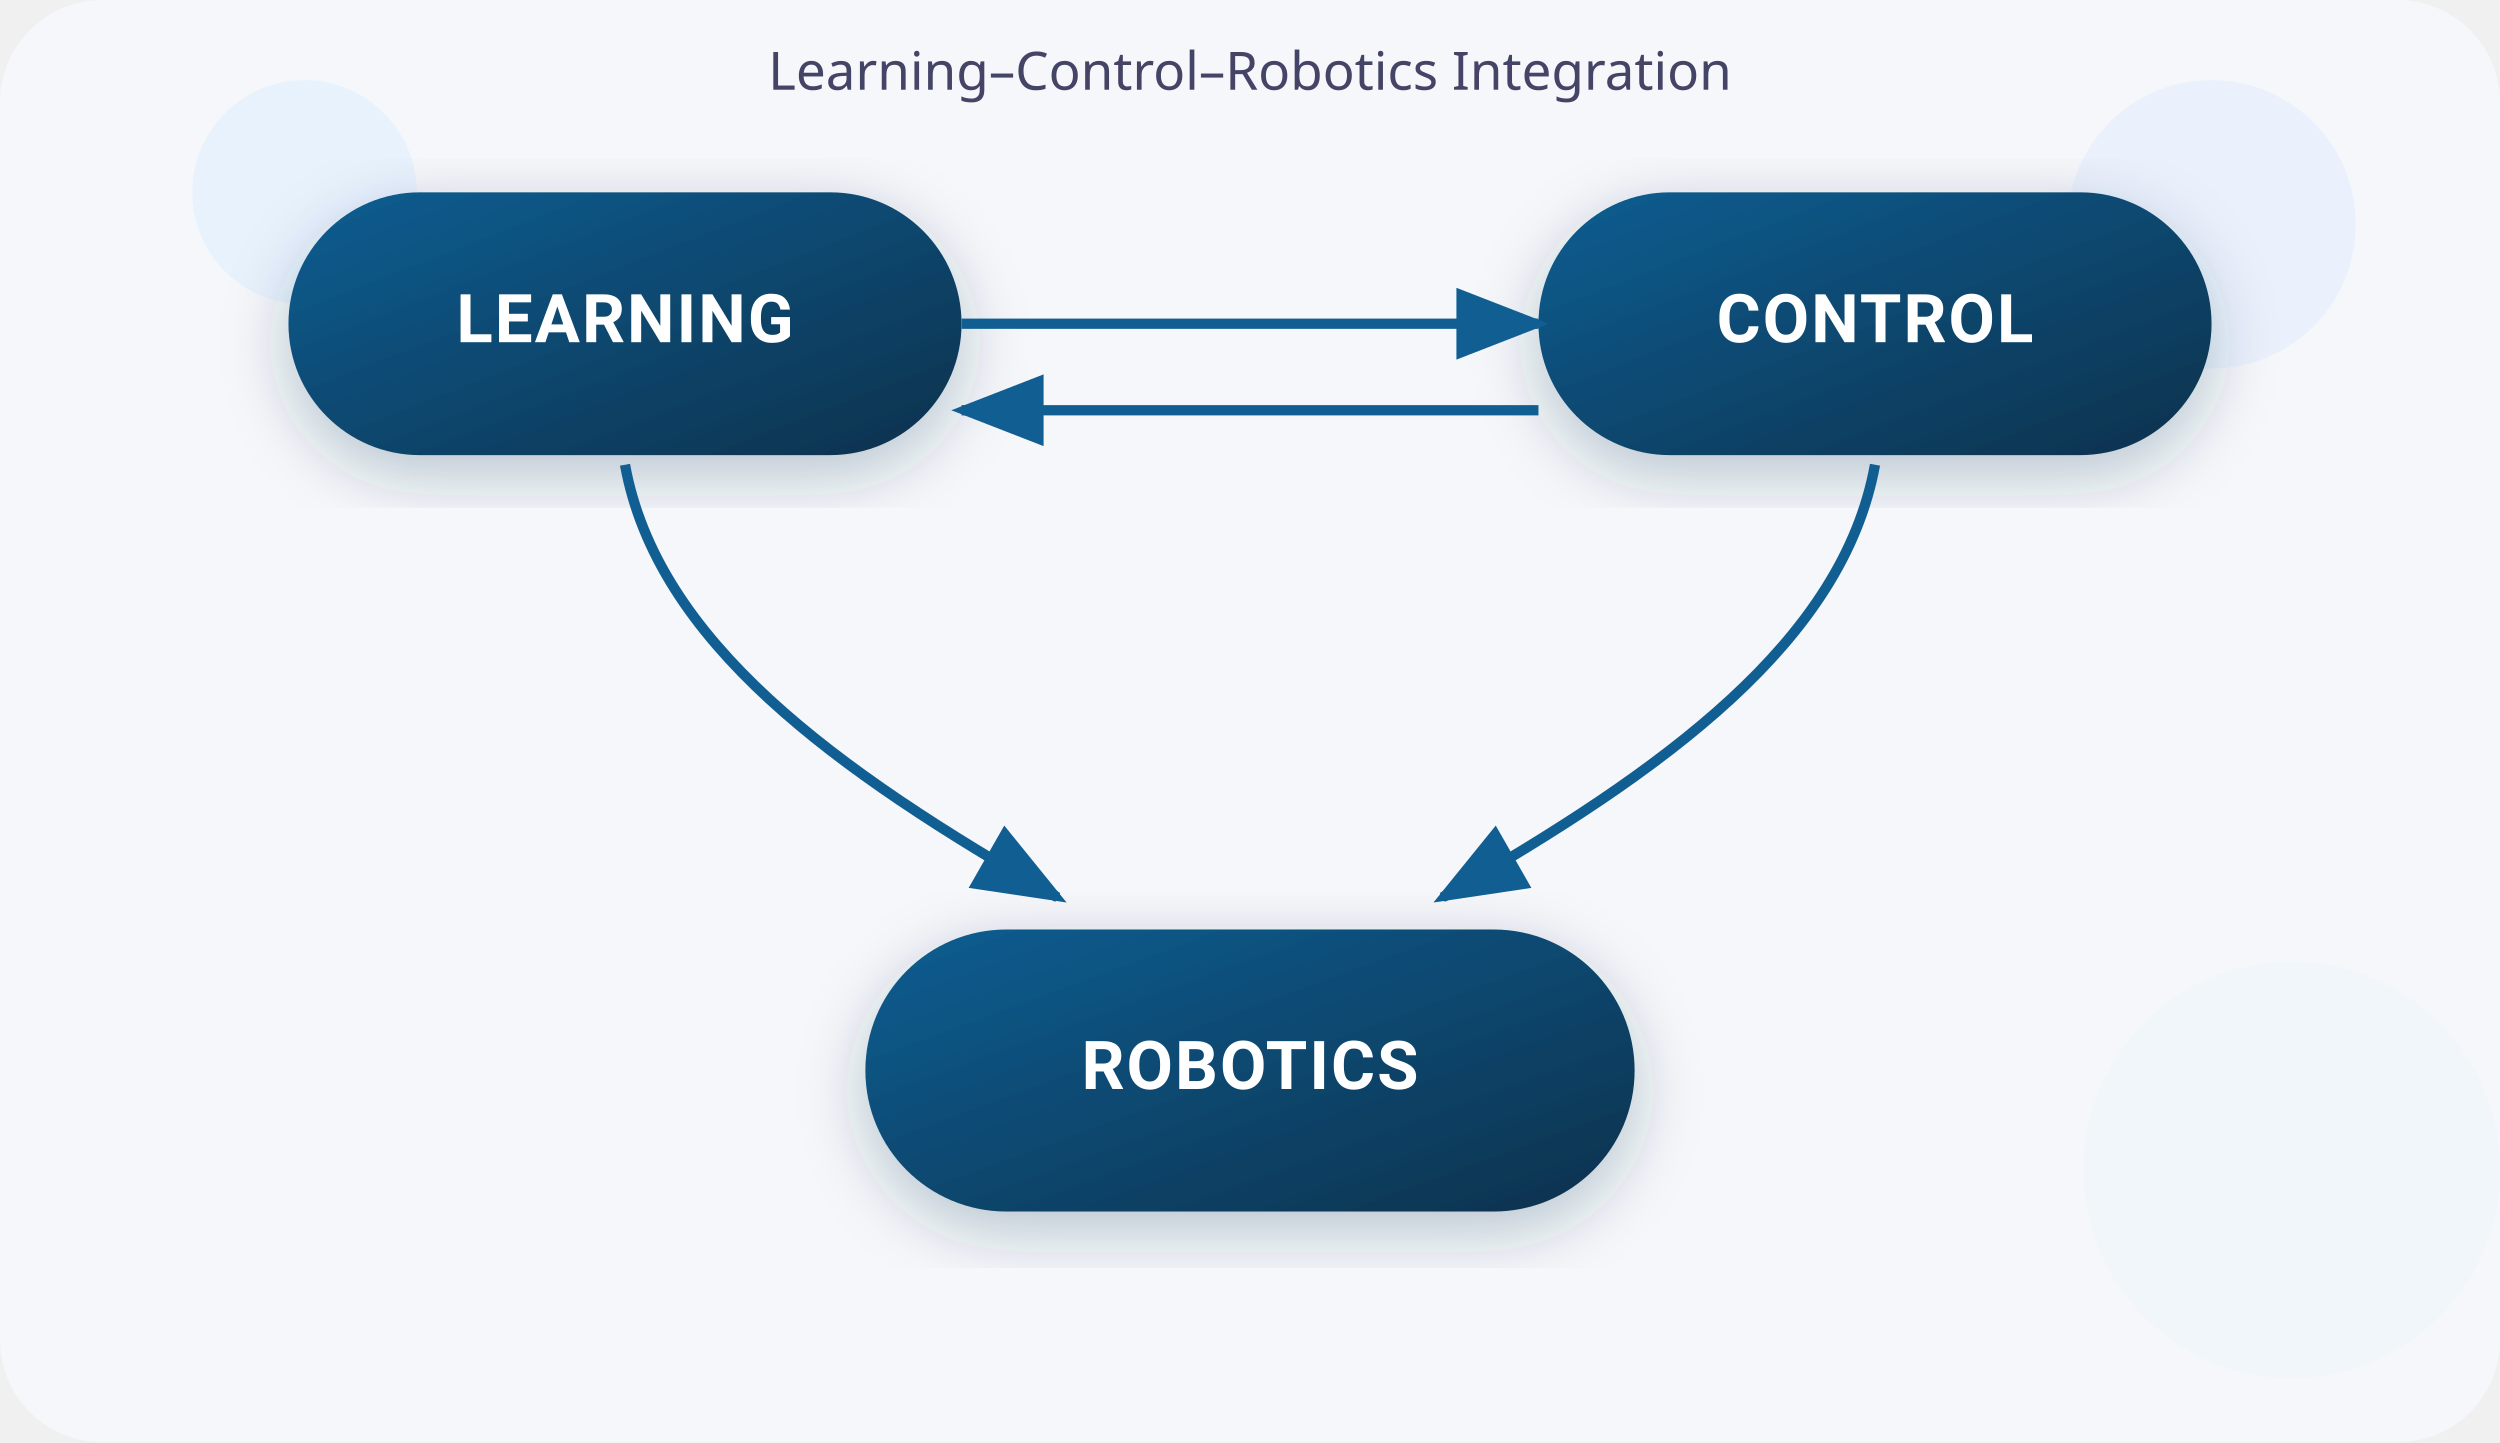
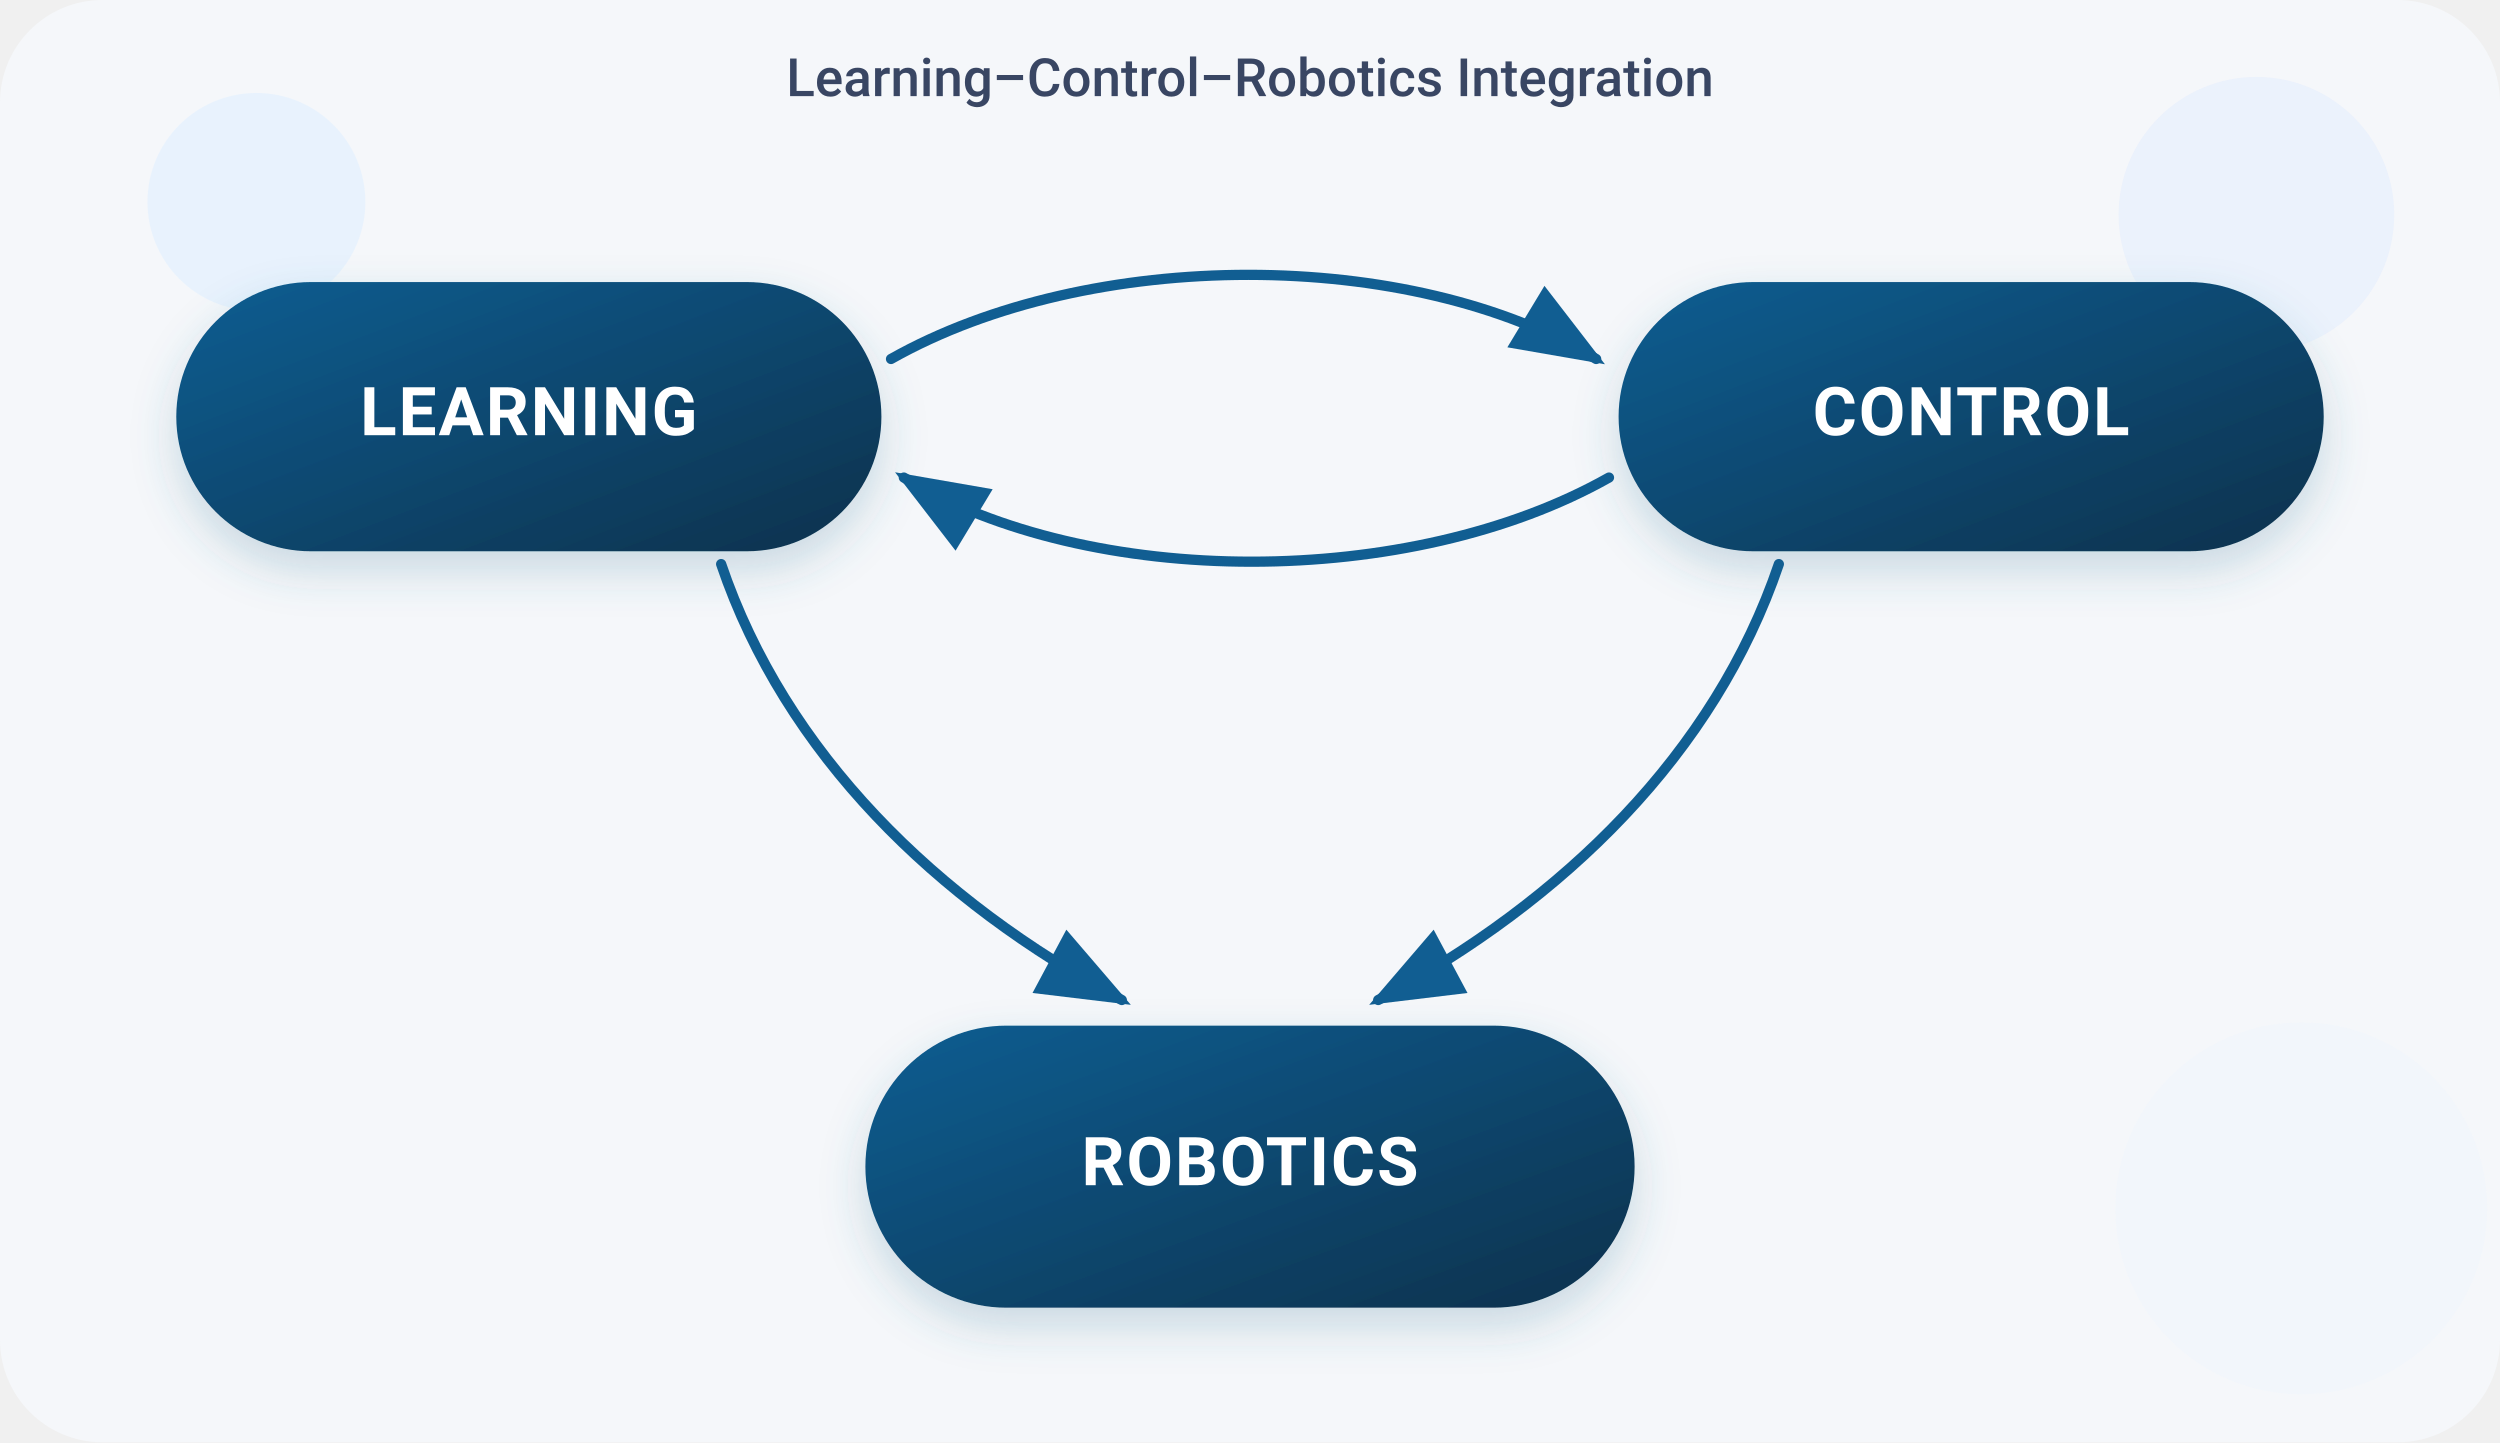
- <svg xmlns="http://www.w3.org/2000/svg" width="780" height="450" viewBox="0 0 780 450">
+ <svg xmlns="http://www.w3.org/2000/svg" width="780" height="450" viewBox="0 0 780 450" role="img" aria-labelledby="title desc">
  <defs>
    <linearGradient id="nodeGrad" x1="0" y1="0" x2="1" y2="1">
      <stop offset="0%" stop-color="#115e92" />
      <stop offset="100%" stop-color="#0b314c" />
    </linearGradient>
-     <filter id="shadow" x="-20%" y="-20%" width="140%" height="140%">
-       <feDropShadow dx="0" dy="6" stdDeviation="10" flood-color="#0b314c" flood-opacity="0.25" />
+     <filter id="shadow" x="-25%" y="-30%" width="150%" height="165%">
+       <feGaussianBlur in="SourceAlpha" stdDeviation="7" result="blur" />
+       <feOffset in="blur" dx="0" dy="6" result="offsetBlur" />
+       <feColorMatrix in="offsetBlur" type="matrix" values="0 0 0 0 0.043                 0 0 0 0 0.192                 0 0 0 0 0.298                 0 0 0 0.24 0" result="shadowColor" />
+       <feMerge>
+         <feMergeNode in="shadowColor" />
+         <feMergeNode in="SourceGraphic" />
+       </feMerge>
    </filter>
    <marker id="arrow" markerWidth="10" markerHeight="10" refX="8" refY="3.5" orient="auto" markerUnits="strokeWidth">
      <path d="M0,0 L0,7 L9,3.5 z" fill="#115e92" />
    </marker>
  </defs>
  <style>
    .node-text {
      fill: #ffffff;
      font-family: system-ui, -apple-system, BlinkMacSystemFont, "Segoe UI", Roboto, Helvetica, Arial, sans-serif;
-       font-size: 21px;          /* increased from 19px */
+       font-size: 21px;
      font-weight: 650;
      text-anchor: middle;
      dominant-baseline: middle;
      letter-spacing: 0.03em;
    }
    .arrow {
+       fill: none;
      stroke: #115e92;
      stroke-width: 3.2;
+       stroke-linecap: round;
      marker-end: url(#arrow);
    }
+     .title {
+       fill: #394663;
+       font-family: system-ui, -apple-system, BlinkMacSystemFont, "Segoe UI", Roboto, Helvetica, Arial, sans-serif;
+       font-size: 16.5px;
+       font-weight: 500;
+       text-anchor: middle;
+     }
  </style>
-   <rect x="0" y="0" width="780" height="450" rx="32" ry="32" fill="#f5f7fa" />
-   <circle cx="95" cy="60" r="35" fill="#dfefff" opacity="0.6" />
-   <circle cx="690" cy="70" r="45" fill="#d6e5ff" opacity="0.35" />
-   <circle cx="715" cy="365" r="65" fill="#e3f2ff" opacity="0.2" />
+   <rect width="780" height="450" rx="32" fill="#f5f7fa" />
+   <circle cx="80" cy="63" r="34" fill="#dfefff" opacity="0.55" />
+   <circle cx="704" cy="67" r="43" fill="#d6e5ff" opacity="0.32" />
+   <circle cx="718" cy="377" r="58" fill="#e3f2ff" opacity="0.18" />
+   <text class="title" x="390" y="30">Learning–Control–Robotics Integration</text>
  <g filter="url(#shadow)">
-     <rect x="90" y="60" width="210" height="82" rx="41" ry="41" fill="url(#nodeGrad)" />
-     <text class="node-text" x="195" y="101">LEARNING</text>
+     <rect x="55" y="88" width="220" height="84" rx="42" fill="url(#nodeGrad)" />
+     <text class="node-text" x="165" y="130">LEARNING</text>
  </g>
  <g filter="url(#shadow)">
-     <rect x="480" y="60" width="210" height="82" rx="41" ry="41" fill="url(#nodeGrad)" />
-     <text class="node-text" x="585" y="101">CONTROL</text>
+     <rect x="505" y="88" width="220" height="84" rx="42" fill="url(#nodeGrad)" />
+     <text class="node-text" x="615" y="130">CONTROL</text>
  </g>
  <g filter="url(#shadow)">
-     <rect x="270" y="290" width="240" height="88" rx="44" ry="44" fill="url(#nodeGrad)" />
-     <text class="node-text" x="390" y="334">ROBOTICS</text>
+     <rect x="270" y="320" width="240" height="88" rx="44" fill="url(#nodeGrad)" />
+     <text class="node-text" x="390" y="364">ROBOTICS</text>
  </g>
-   <line class="arrow" x1="300" y1="101" x2="480" y2="101" />
-   <line class="arrow" x1="480" y1="128" x2="300" y2="128" />
-   <path class="arrow" d="M 195 145 C 205 200, 260 240, 330 280" fill="none" />
-   <path class="arrow" d="M 585 145 C 575 200, 520 240, 450 280" fill="none" />
-   <text x="390" y="28" text-anchor="middle" style="font-family:system-ui, sans-serif; font-size:16.5px; fill:#446; font-weight:500;">
-     Learning–Control–Robotics Integration
-   </text>
+   <path class="arrow" d="M 278 112 C 340 77, 440 77, 498 112" />
+   <path class="arrow" d="M 502 149 C 440 184, 340 184, 282 149" />
+   <path class="arrow" d="M 225 176 C 245 235, 292 281, 350 312" />
+   <path class="arrow" d="M 555 176 C 535 235, 488 281, 430 312" />
</svg>
